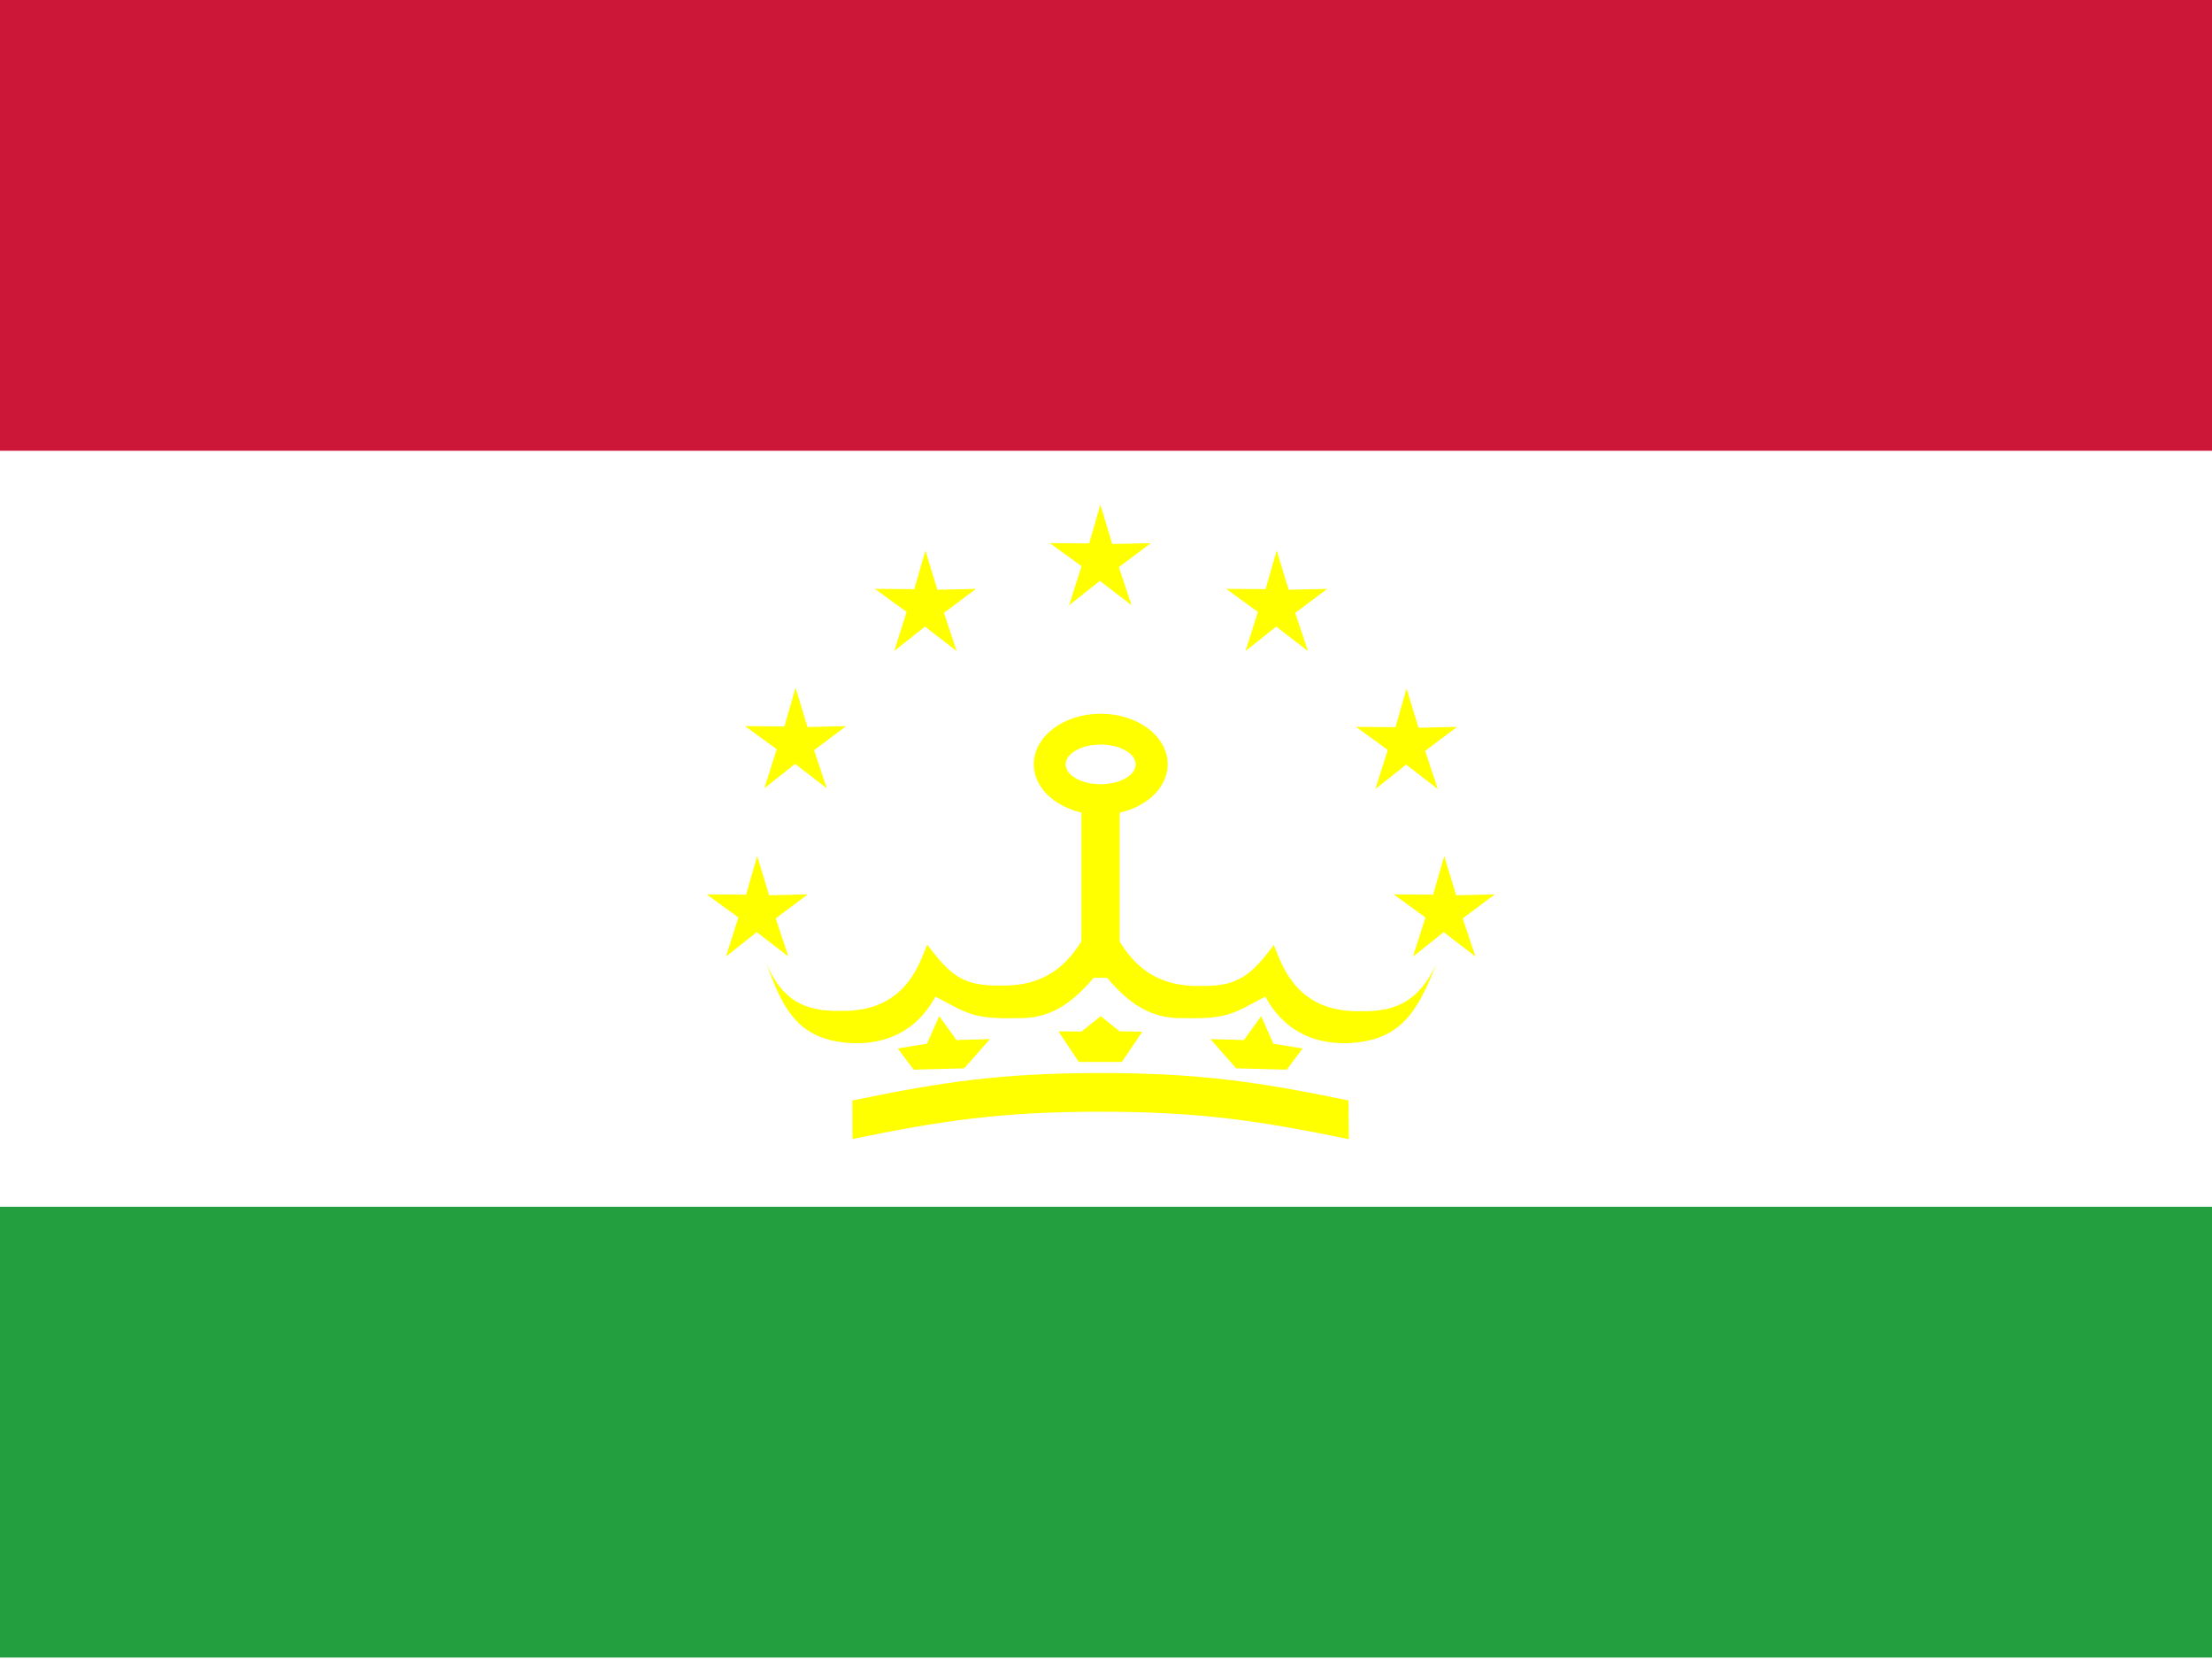
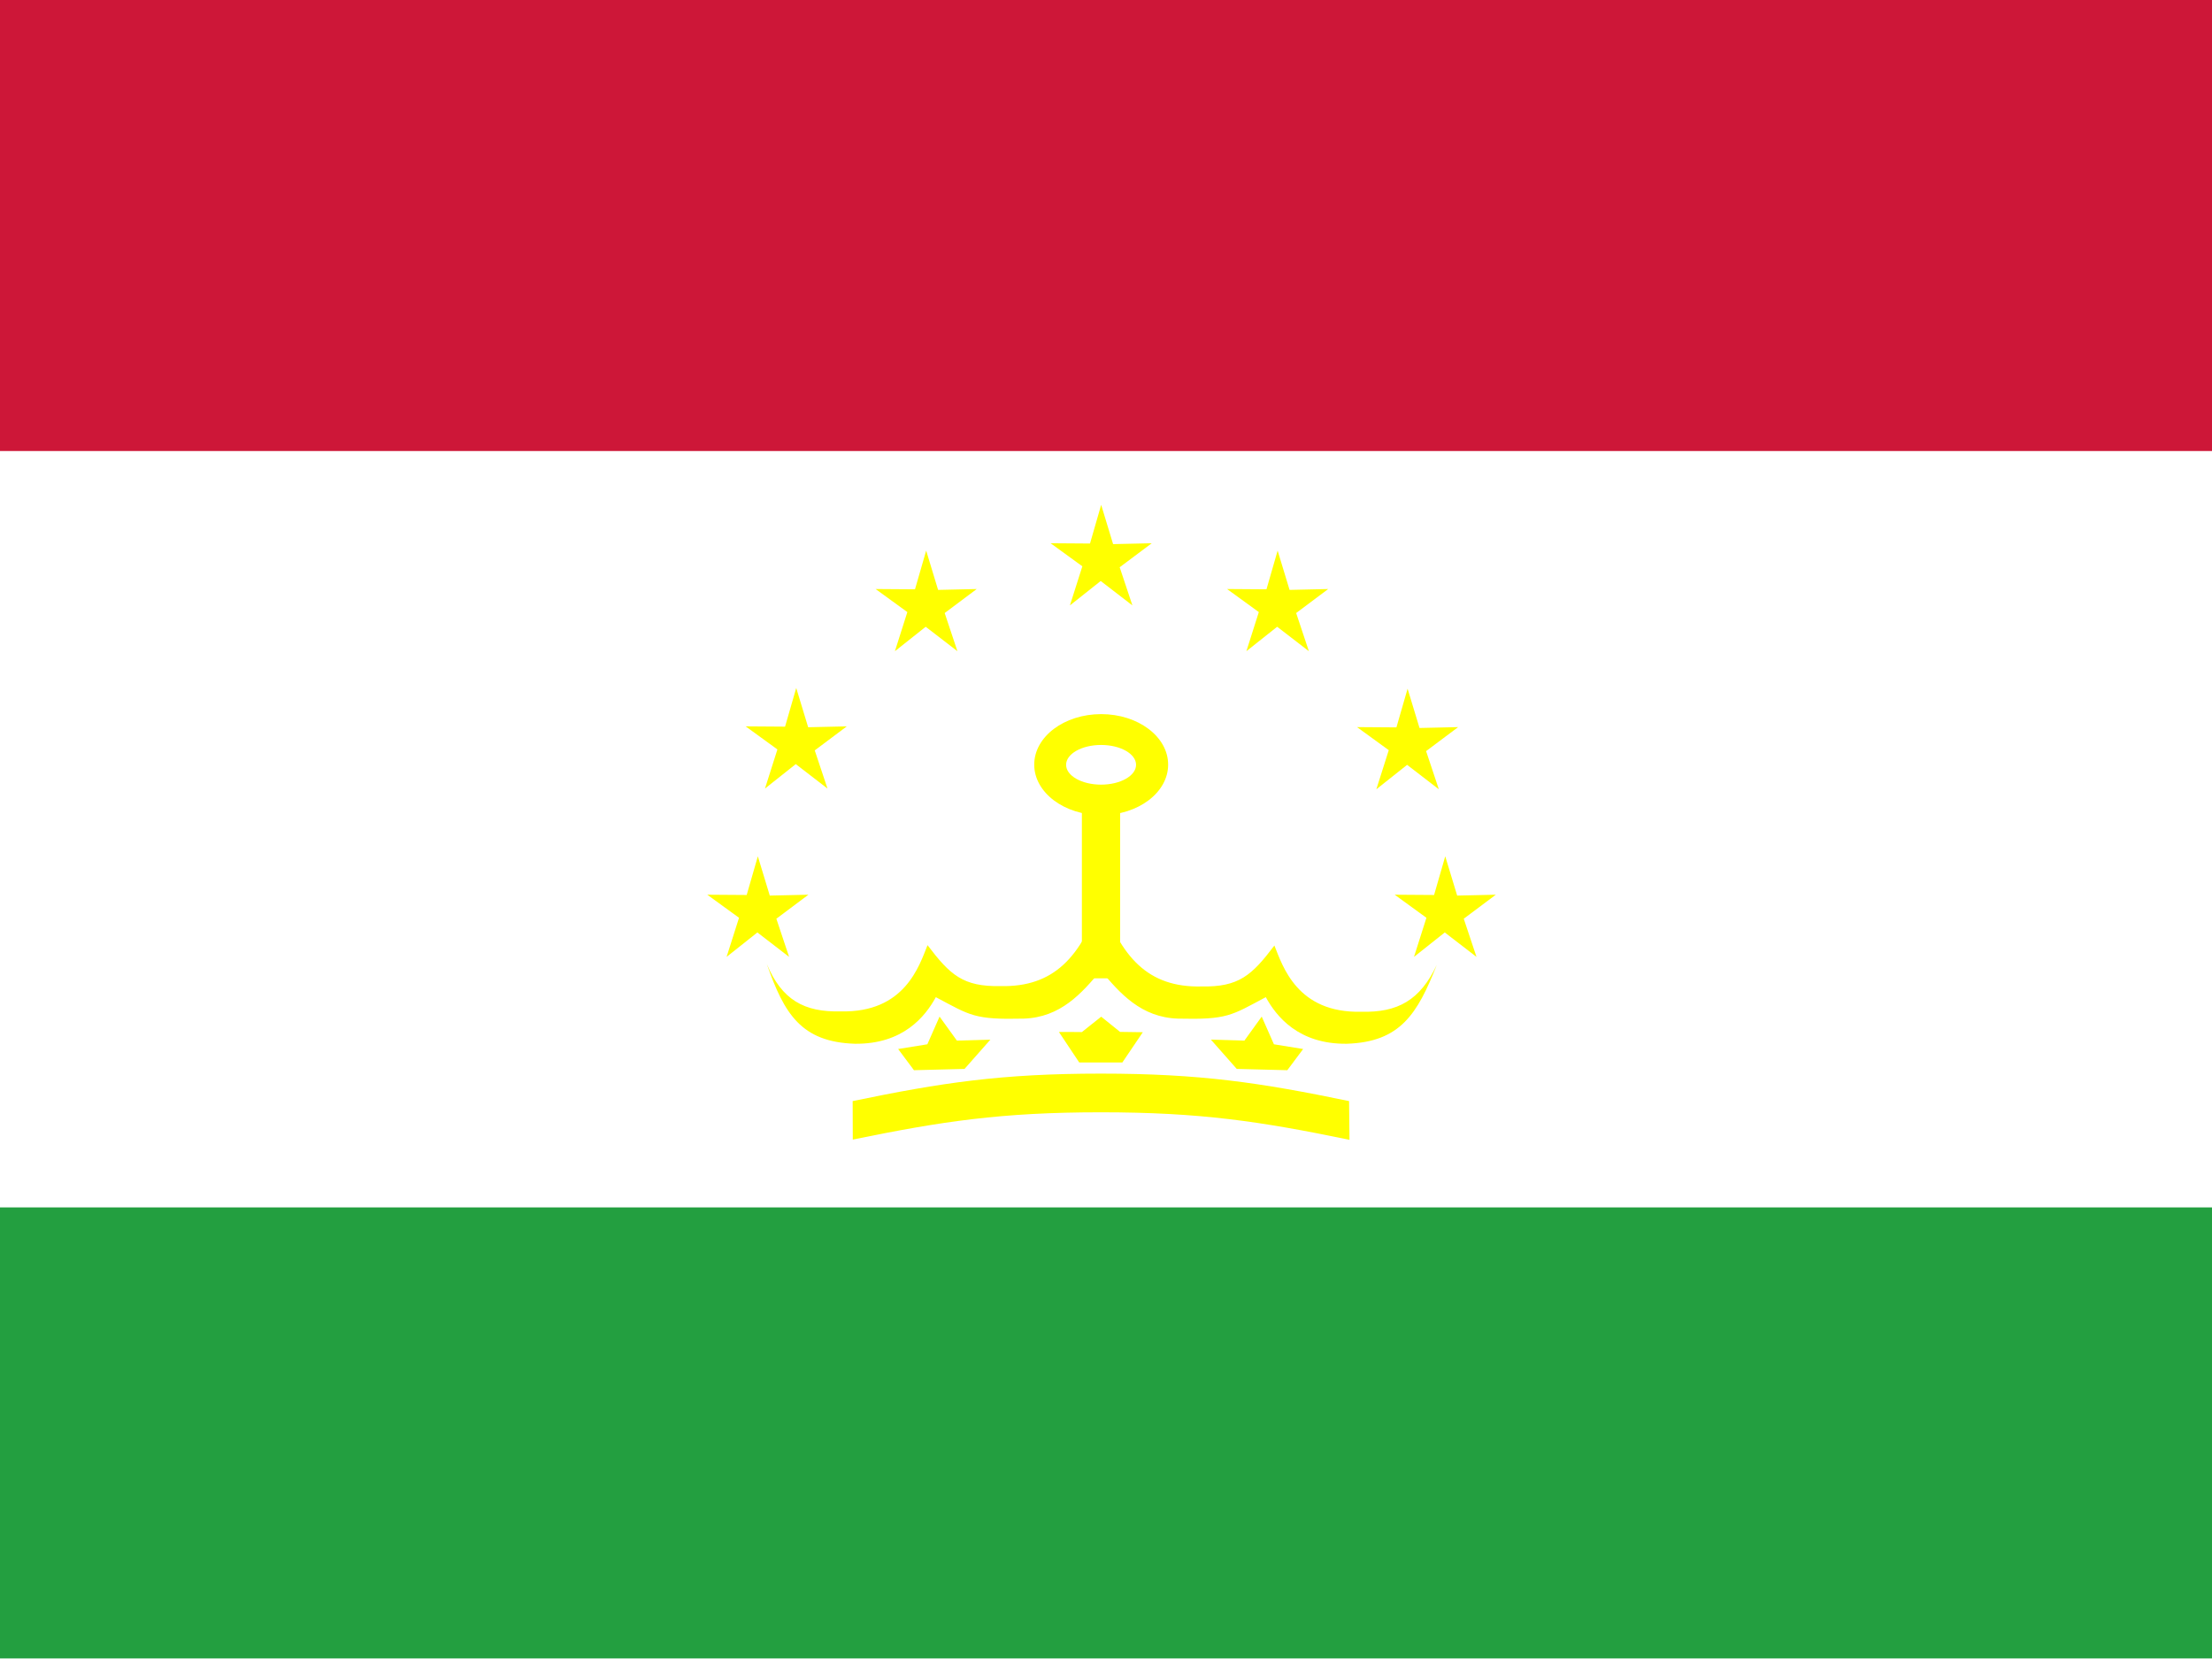
- <svg xmlns="http://www.w3.org/2000/svg" id="svg3446" height="480" width="640" version="1.1">
-   <defs id="defs3448">
-     <clipPath id="clipPath7362" clipPathUnits="userSpaceOnUse">
-       <rect id="rect7364" fill-opacity="0.67" height="512" width="682.67" y="0" x="-85.648" />
+ <svg xmlns="http://www.w3.org/2000/svg" height="480" width="640">
+   <defs>
+     <clipPath id="a">
+       <rect fill-opacity=".67" height="512" width="682.67" x="-85.648" />
    </clipPath>
  </defs>
-   <g id="flag" clip-path="url(#clipPath7362)" fill-rule="evenodd" transform="matrix(.9375 0 0 .9375 80.295 -.000021879)">
-     <rect id="rect3450" height="512" width="1023.4" y="0" x="-256" stroke-width="1pt" fill="#fff" />
-     <rect id="rect3449" height="139.12" width="1022.6" y="372.43" x="-256" stroke-width="1pt" fill="#239f40" />
-     <rect id="rect3452" height="139.12" width="1022.6" y="0" x="-256" stroke-width="1pt" fill="#cd1738" />
-     <polygon id="polygon3940" d="m 391.561,256.53 3.571,11.242 11.56,-0.249 -9.588,6.87 3.809,10.918 -9.497,-6.996 -9.206,6.996 3.719,-11.194 -9.499,-6.594 11.795,0.078 z" points="391.56 256.53 395.13 267.77 406.69 267.52 397.1 274.39 400.91 285.31 391.42 278.32 382.21 285.31 385.93 274.12 376.43 267.52 388.22 267.6" transform="matrix(1.0307 0 0 1.0782 -243.7 -64.335)" fill="#ff0" />
-     <polygon id="polygon3941" d="m 391.561,256.53 3.571,11.242 11.56,-0.249 -9.588,6.87 3.809,10.918 -9.497,-6.996 -9.206,6.996 3.719,-11.194 -9.499,-6.594 11.795,0.078 z" points="391.56 256.53 395.13 267.77 406.69 267.52 397.1 274.39 400.91 285.31 391.42 278.32 382.21 285.31 385.93 274.12 376.43 267.52 388.22 267.6" transform="matrix(1.0307 0 0 1.0782 -255.54 -12.408)" fill="#ff0" />
-     <polygon id="polygon3942" d="m 391.561,256.53 3.571,11.242 11.56,-0.249 -9.588,6.87 3.809,10.918 -9.497,-6.996 -9.206,6.996 3.719,-11.194 -9.499,-6.594 11.795,0.078 z" points="391.56 256.53 395.13 267.77 406.69 267.52 397.1 274.39 400.91 285.31 391.42 278.32 382.21 285.31 385.93 274.12 376.43 267.52 388.22 267.6" transform="matrix(1.0307 0 0 1.0782 -203.62 -106.7)" fill="#ff0" />
-     <polygon id="polygon3943" d="m 391.561,256.53 3.571,11.242 11.56,-0.249 -9.588,6.87 3.809,10.918 -9.497,-6.996 -9.206,6.996 3.719,-11.194 -9.499,-6.594 11.795,0.078 z" points="391.56 256.53 395.13 267.77 406.69 267.52 397.1 274.39 400.91 285.31 391.42 278.32 382.21 285.31 385.93 274.12 376.43 267.52 388.22 267.6" transform="matrix(1.0307 0 0 1.0782 -149.64 -120.82)" fill="#ff0" />
-     <polygon id="polygon3944" d="m 391.561,256.53 3.571,11.242 11.56,-0.249 -9.588,6.87 3.809,10.918 -9.497,-6.996 -9.206,6.996 3.719,-11.194 -9.499,-6.594 11.795,0.078 z" points="391.56 256.53 395.13 267.77 406.69 267.52 397.1 274.39 400.91 285.31 391.42 278.32 382.21 285.31 385.93 274.12 376.43 267.52 388.22 267.6" transform="matrix(1.0307 0 0 1.0782 -95.208 -106.7)" fill="#ff0" />
-     <polygon id="polygon3945" d="m 391.561,256.53 3.571,11.242 11.56,-0.249 -9.588,6.87 3.809,10.918 -9.497,-6.996 -9.206,6.996 3.719,-11.194 -9.499,-6.594 11.795,0.078 z" points="391.56 256.53 395.13 267.77 406.69 267.52 397.1 274.39 400.91 285.31 391.42 278.32 382.21 285.31 385.93 274.12 376.43 267.52 388.22 267.6" transform="matrix(1.0307 0 0 1.0782 -55.124 -64.107)" fill="#ff0" />
-     <polygon id="polygon3946" d="m 391.561,256.53 3.571,11.242 11.56,-0.249 -9.588,6.87 3.809,10.918 -9.497,-6.996 -9.206,6.996 3.719,-11.194 -9.499,-6.594 11.795,0.078 z" points="391.56 256.53 395.13 267.77 406.69 267.52 397.1 274.39 400.91 285.31 391.42 278.32 382.21 285.31 385.93 274.12 376.43 267.52 388.22 267.6" transform="matrix(1.0307 0 0 1.0782 -43.509 -12.408)" fill="#ff0" />
-     <path id="path3952" d="m516.09 230.63c0 9.255-9.339 16.758-20.859 16.758s-20.859-7.503-20.859-16.758c0-9.255 9.339-16.758 20.859-16.758s20.859 7.503 20.859 16.758z" transform="matrix(.99015 0 0 .92977 -236.29 21.42)" fill="#ff0" />
-     <rect id="rect3953" height="54.916" width="11.796" y="246.85" x="248.11" fill="#ff0" />
-     <path id="path4004" d="m357.58 297.62c-5.134 10.894-12.042 14.76-23.319 14.458-19.735 0.468-24.195-14.028-26.768-20.427-6.976 9.194-10.941 12.848-22.52 12.627-16.498 0.369-24.827-9.022-30.977-26.776-6.15 17.641-14.479 27.032-30.977 26.663-11.58 0.222-15.545-3.433-22.52-12.627-2.573 6.399-7.032 20.895-26.768 20.427-11.277 0.302-18.185-3.564-22.807-14.61 5.365 15.426 10.679 24.058 27.152 24.596 14.92 0.179 21.753-8.462 24.986-14.372 10.749 5.71 11.854 6.978 27.093 6.62 11.376-0.366 17.91-7.798 23.797-14.87 5.887 7.072 12.422 14.504 23.797 14.87 15.24 0.358 16.345-0.91 27.093-6.62 3.233 5.91 10.066 14.551 24.986 14.372 16.473-0.538 21.788-9.17 27.751-24.331z" fill="#ff0" />
-     <path id="path4048" d="m204.17 313.52 5.385 7.463 10.326-0.303-7.969 9.031-15.601 0.399-4.88-6.537 9.011-1.456 3.784-8.575" fill="#ff0" />
-     <path id="path4049" d="m303.62 313.52-5.385 7.463-10.326-0.303 7.969 9.031 15.601 0.399 4.88-6.537-9.011-1.456-3.784-8.575" fill="#ff0" />
-     <path id="path4053" d="m241.02 318.31c0-0.04 7.086 0.04 7.086 0.04l5.958-4.75 5.817 4.691 7.026 0.101-6.321 9.34h-13.286l-6.28-9.421z" fill="#ff0" />
-     <path id="path4100" d="m330.66 351.58c-27.551-5.688-45.991-8.487-76.696-8.487s-49.145 2.798-76.522 8.419l-0.038-11.879c27.415-5.672 45.855-8.471 76.56-8.471s49.145 2.799 76.56 8.471l0.136 11.947z" fill="#ff0" />
-     <path id="path4102" d="m505.31 228.88c0 3.279-4.687 5.938-10.469 5.938-5.782 0-10.469-2.658-10.469-5.938s4.687-5.938 10.469-5.938c5.782 0 10.469 2.658 10.469 5.938z" transform="matrix(1.0307 0 0 1.0307 -256 .000022212)" fill="#fff" />
+   <g clip-path="url(#a)" fill-rule="evenodd" transform="matrix(.938 0 0 .938 80.295 0)">
+     <rect height="512" width="1023.4" x="-256" fill="#fff" />
+     <rect height="139.12" width="1022.6" y="372.43" x="-256" fill="#239f40" />
+     <rect height="139.12" width="1022.6" x="-256" fill="#cd1738" />
+     <polygon points="391.56 256.53 395.13 267.77 406.69 267.52 397.1 274.39 400.91 285.31 391.42 278.32 382.21 285.31 385.93 274.12 376.43 267.52 388.22 267.6" transform="matrix(1.031 0 0 1.078 -243.7 -64.335)" fill="#ff0" />
+     <polygon points="391.56 256.53 395.13 267.77 406.69 267.52 397.1 274.39 400.91 285.31 391.42 278.32 382.21 285.31 385.93 274.12 376.43 267.52 388.22 267.6" transform="matrix(1.031 0 0 1.078 -255.54 -12.408)" fill="#ff0" />
+     <polygon points="391.56 256.53 395.13 267.77 406.69 267.52 397.1 274.39 400.91 285.31 391.42 278.32 382.21 285.31 385.93 274.12 376.43 267.52 388.22 267.6" transform="matrix(1.031 0 0 1.078 -203.62 -106.7)" fill="#ff0" />
+     <polygon points="391.56 256.53 395.13 267.77 406.69 267.52 397.1 274.39 400.91 285.31 391.42 278.32 382.21 285.31 385.93 274.12 376.43 267.52 388.22 267.6" transform="matrix(1.031 0 0 1.078 -149.64 -120.82)" fill="#ff0" />
+     <polygon points="391.56 256.53 395.13 267.77 406.69 267.52 397.1 274.39 400.91 285.31 391.42 278.32 382.21 285.31 385.93 274.12 376.43 267.52 388.22 267.6" transform="matrix(1.031 0 0 1.078 -95.208 -106.7)" fill="#ff0" />
+     <polygon points="391.56 256.53 395.13 267.77 406.69 267.52 397.1 274.39 400.91 285.31 391.42 278.32 382.21 285.31 385.93 274.12 376.43 267.52 388.22 267.6" transform="matrix(1.031 0 0 1.078 -55.124 -64.107)" fill="#ff0" />
+     <polygon points="391.56 256.53 395.13 267.77 406.69 267.52 397.1 274.39 400.91 285.31 391.42 278.32 382.21 285.31 385.93 274.12 376.43 267.52 388.22 267.6" transform="matrix(1.031 0 0 1.078 -43.509 -12.408)" fill="#ff0" />
+     <path d="M274.717 235.853c0 8.605-9.247 15.581-20.654 15.581s-20.654-6.976-20.654-15.581 9.247-15.581 20.654-15.581 20.654 6.976 20.654 15.581z" fill="#ff0" />
+     <rect height="54.916" width="11.796" y="246.85" x="248.11" fill="#ff0" />
+     <path d="M357.58 297.62c-5.134 10.894-12.042 14.76-23.319 14.458-19.735.468-24.195-14.028-26.768-20.427-6.976 9.194-10.941 12.848-22.52 12.627-16.498.369-24.827-9.022-30.977-26.776-6.15 17.641-14.479 27.032-30.977 26.663-11.58.222-15.545-3.433-22.52-12.627-2.573 6.399-7.032 20.895-26.768 20.427-11.277.302-18.185-3.564-22.807-14.61 5.365 15.426 10.679 24.058 27.152 24.596 14.92.179 21.753-8.462 24.986-14.372 10.749 5.71 11.854 6.978 27.093 6.62 11.376-.366 17.91-7.798 23.797-14.87 5.887 7.072 12.422 14.504 23.797 14.87 15.24.358 16.345-.91 27.093-6.62 3.233 5.91 10.066 14.551 24.986 14.372 16.473-.538 21.788-9.17 27.751-24.331z" fill="#ff0" />
+     <path d="M204.17 313.52l5.385 7.463 10.326-.303-7.969 9.031-15.601.399-4.88-6.537 9.011-1.456 3.784-8.575" fill="#ff0" />
+     <path d="M303.62 313.52l-5.385 7.463-10.326-.303 7.969 9.031 15.601.399 4.88-6.537-9.011-1.456-3.784-8.575" fill="#ff0" />
+     <path d="M241.02 318.31c0-.04 7.086.04 7.086.04l5.958-4.75 5.817 4.691 7.026.101-6.321 9.34h-13.286l-6.28-9.421z" fill="#ff0" />
+     <path d="M330.66 351.58c-27.551-5.688-45.991-8.487-76.696-8.487s-49.145 2.798-76.522 8.419l-.038-11.879c27.415-5.672 45.855-8.471 76.56-8.471s49.145 2.799 76.56 8.471l.136 11.947z" fill="#ff0" />
+     <path d="M264.823 235.907c0 3.38-4.831 6.12-10.79 6.12-5.959 0-10.79-2.74-10.79-6.12s4.831-6.12 10.79-6.12c5.959 0 10.79 2.74 10.79 6.12z" fill="#fff" />
  </g>
</svg>
